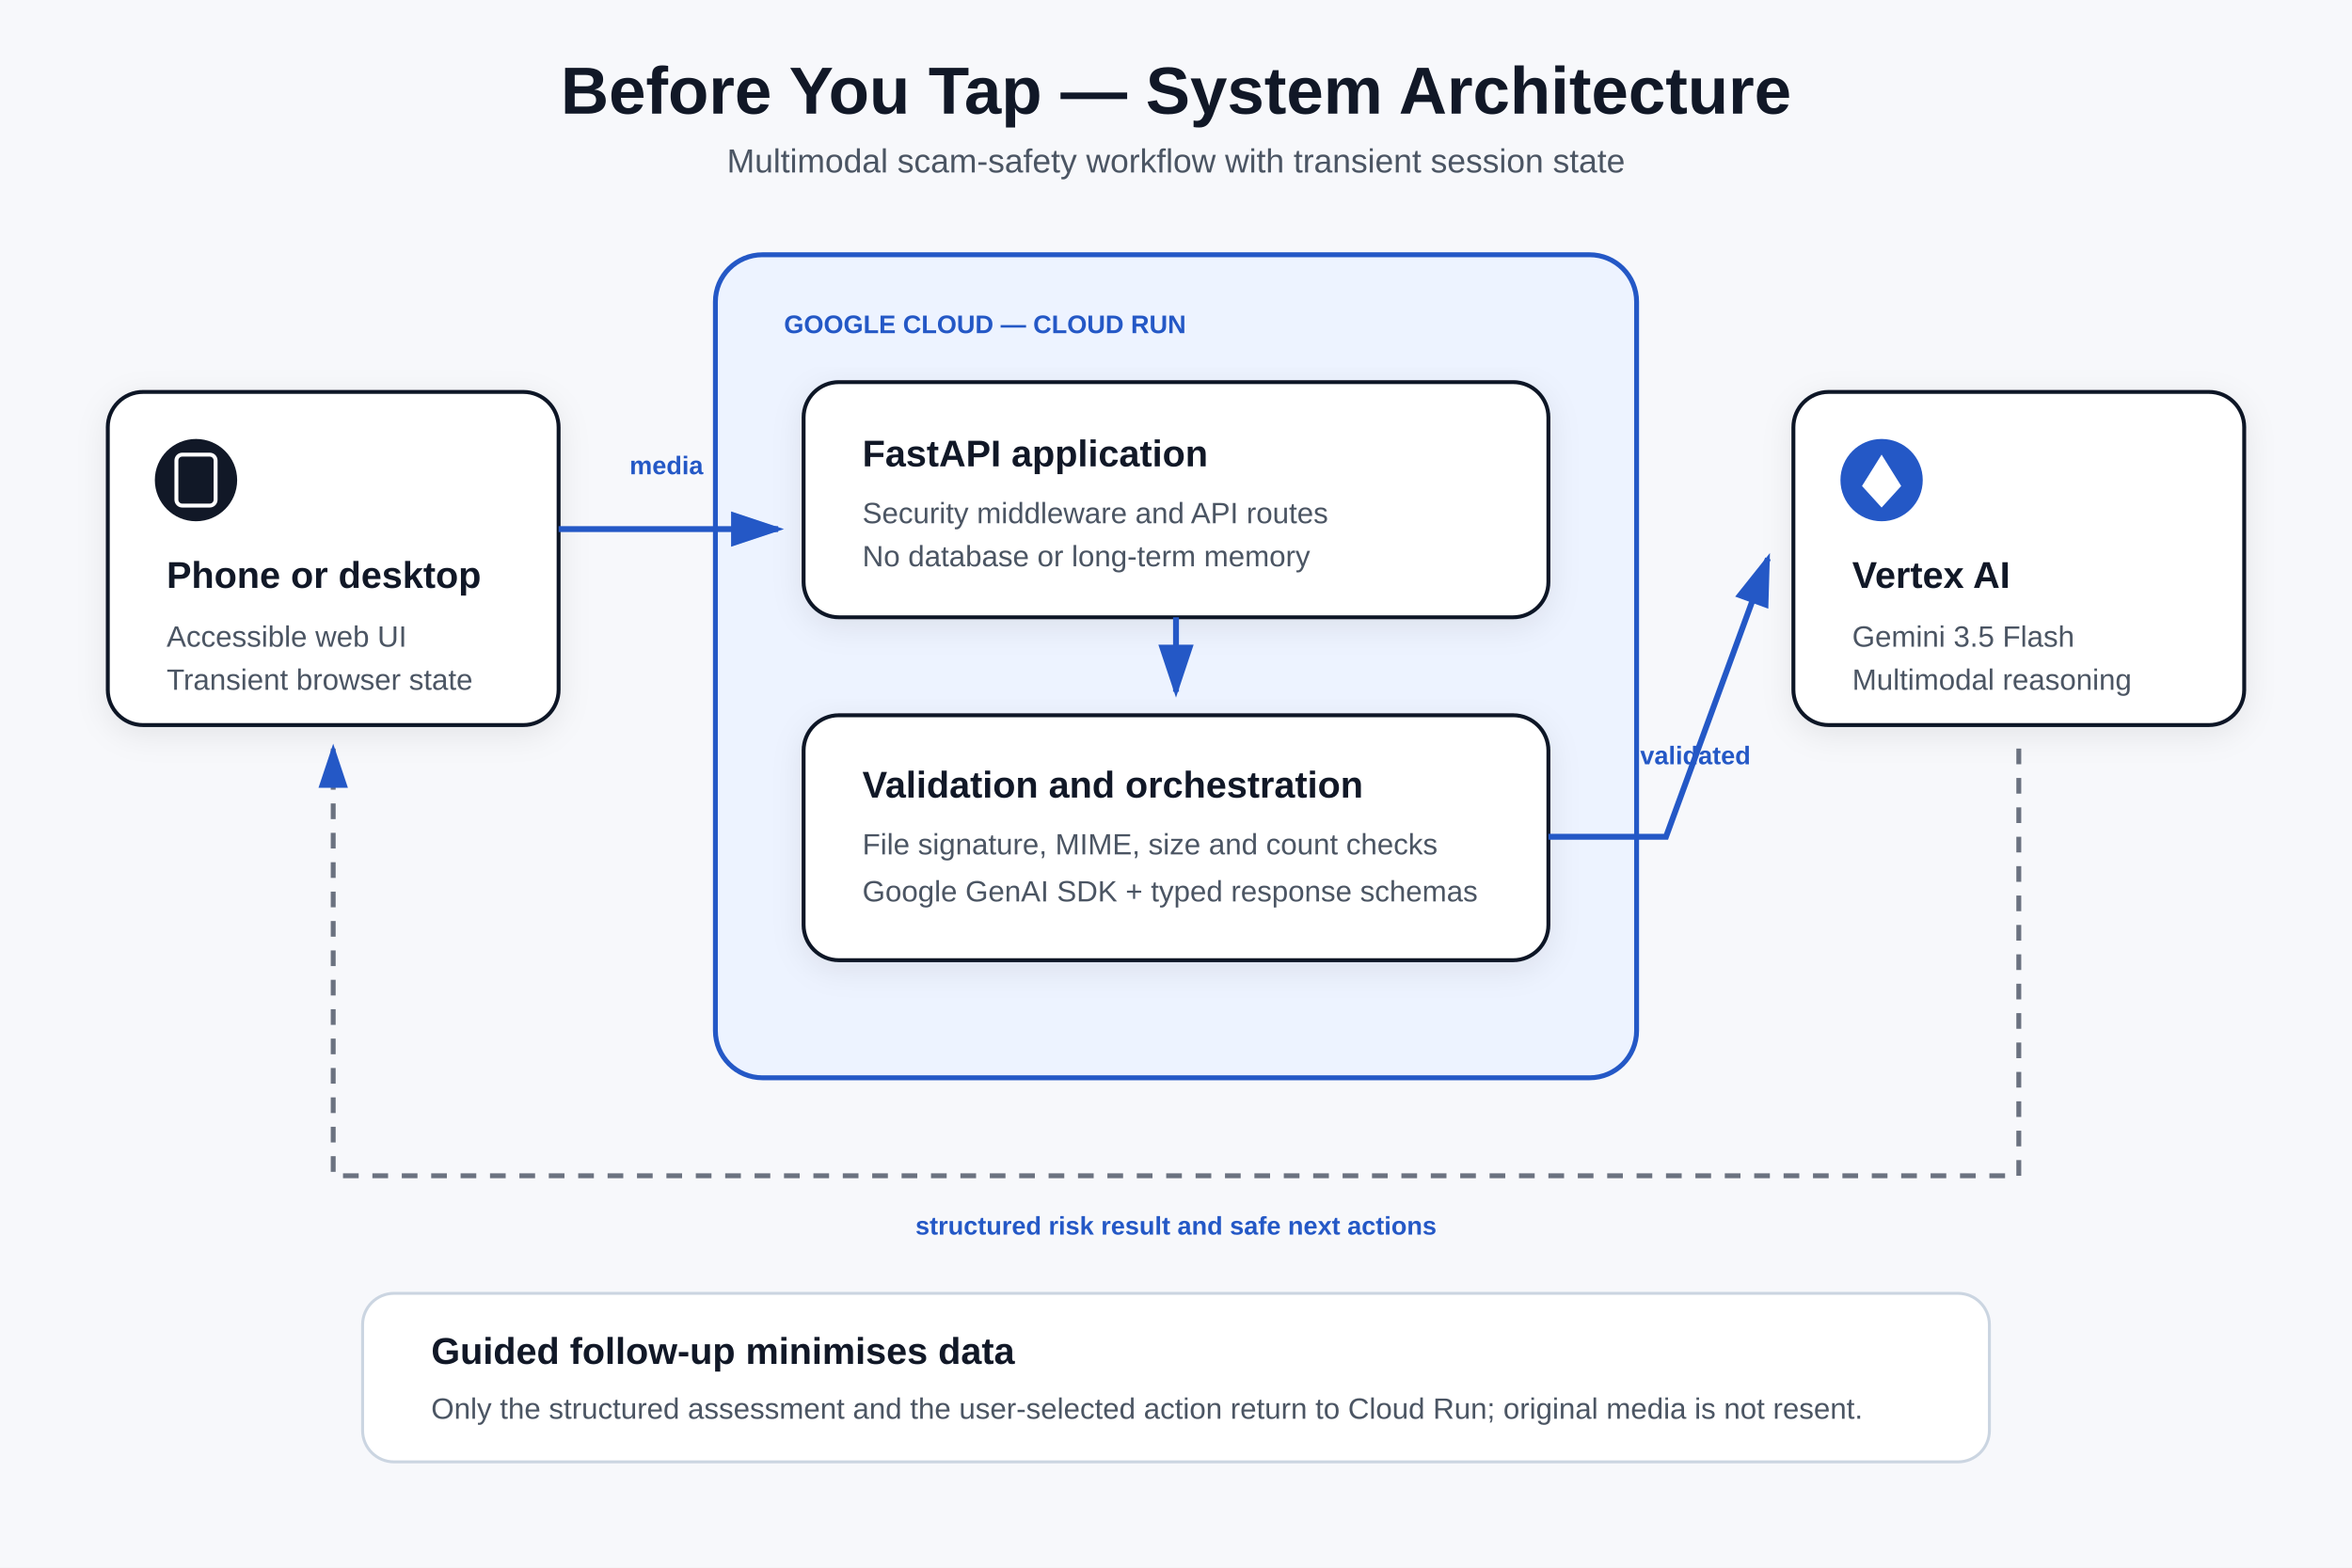
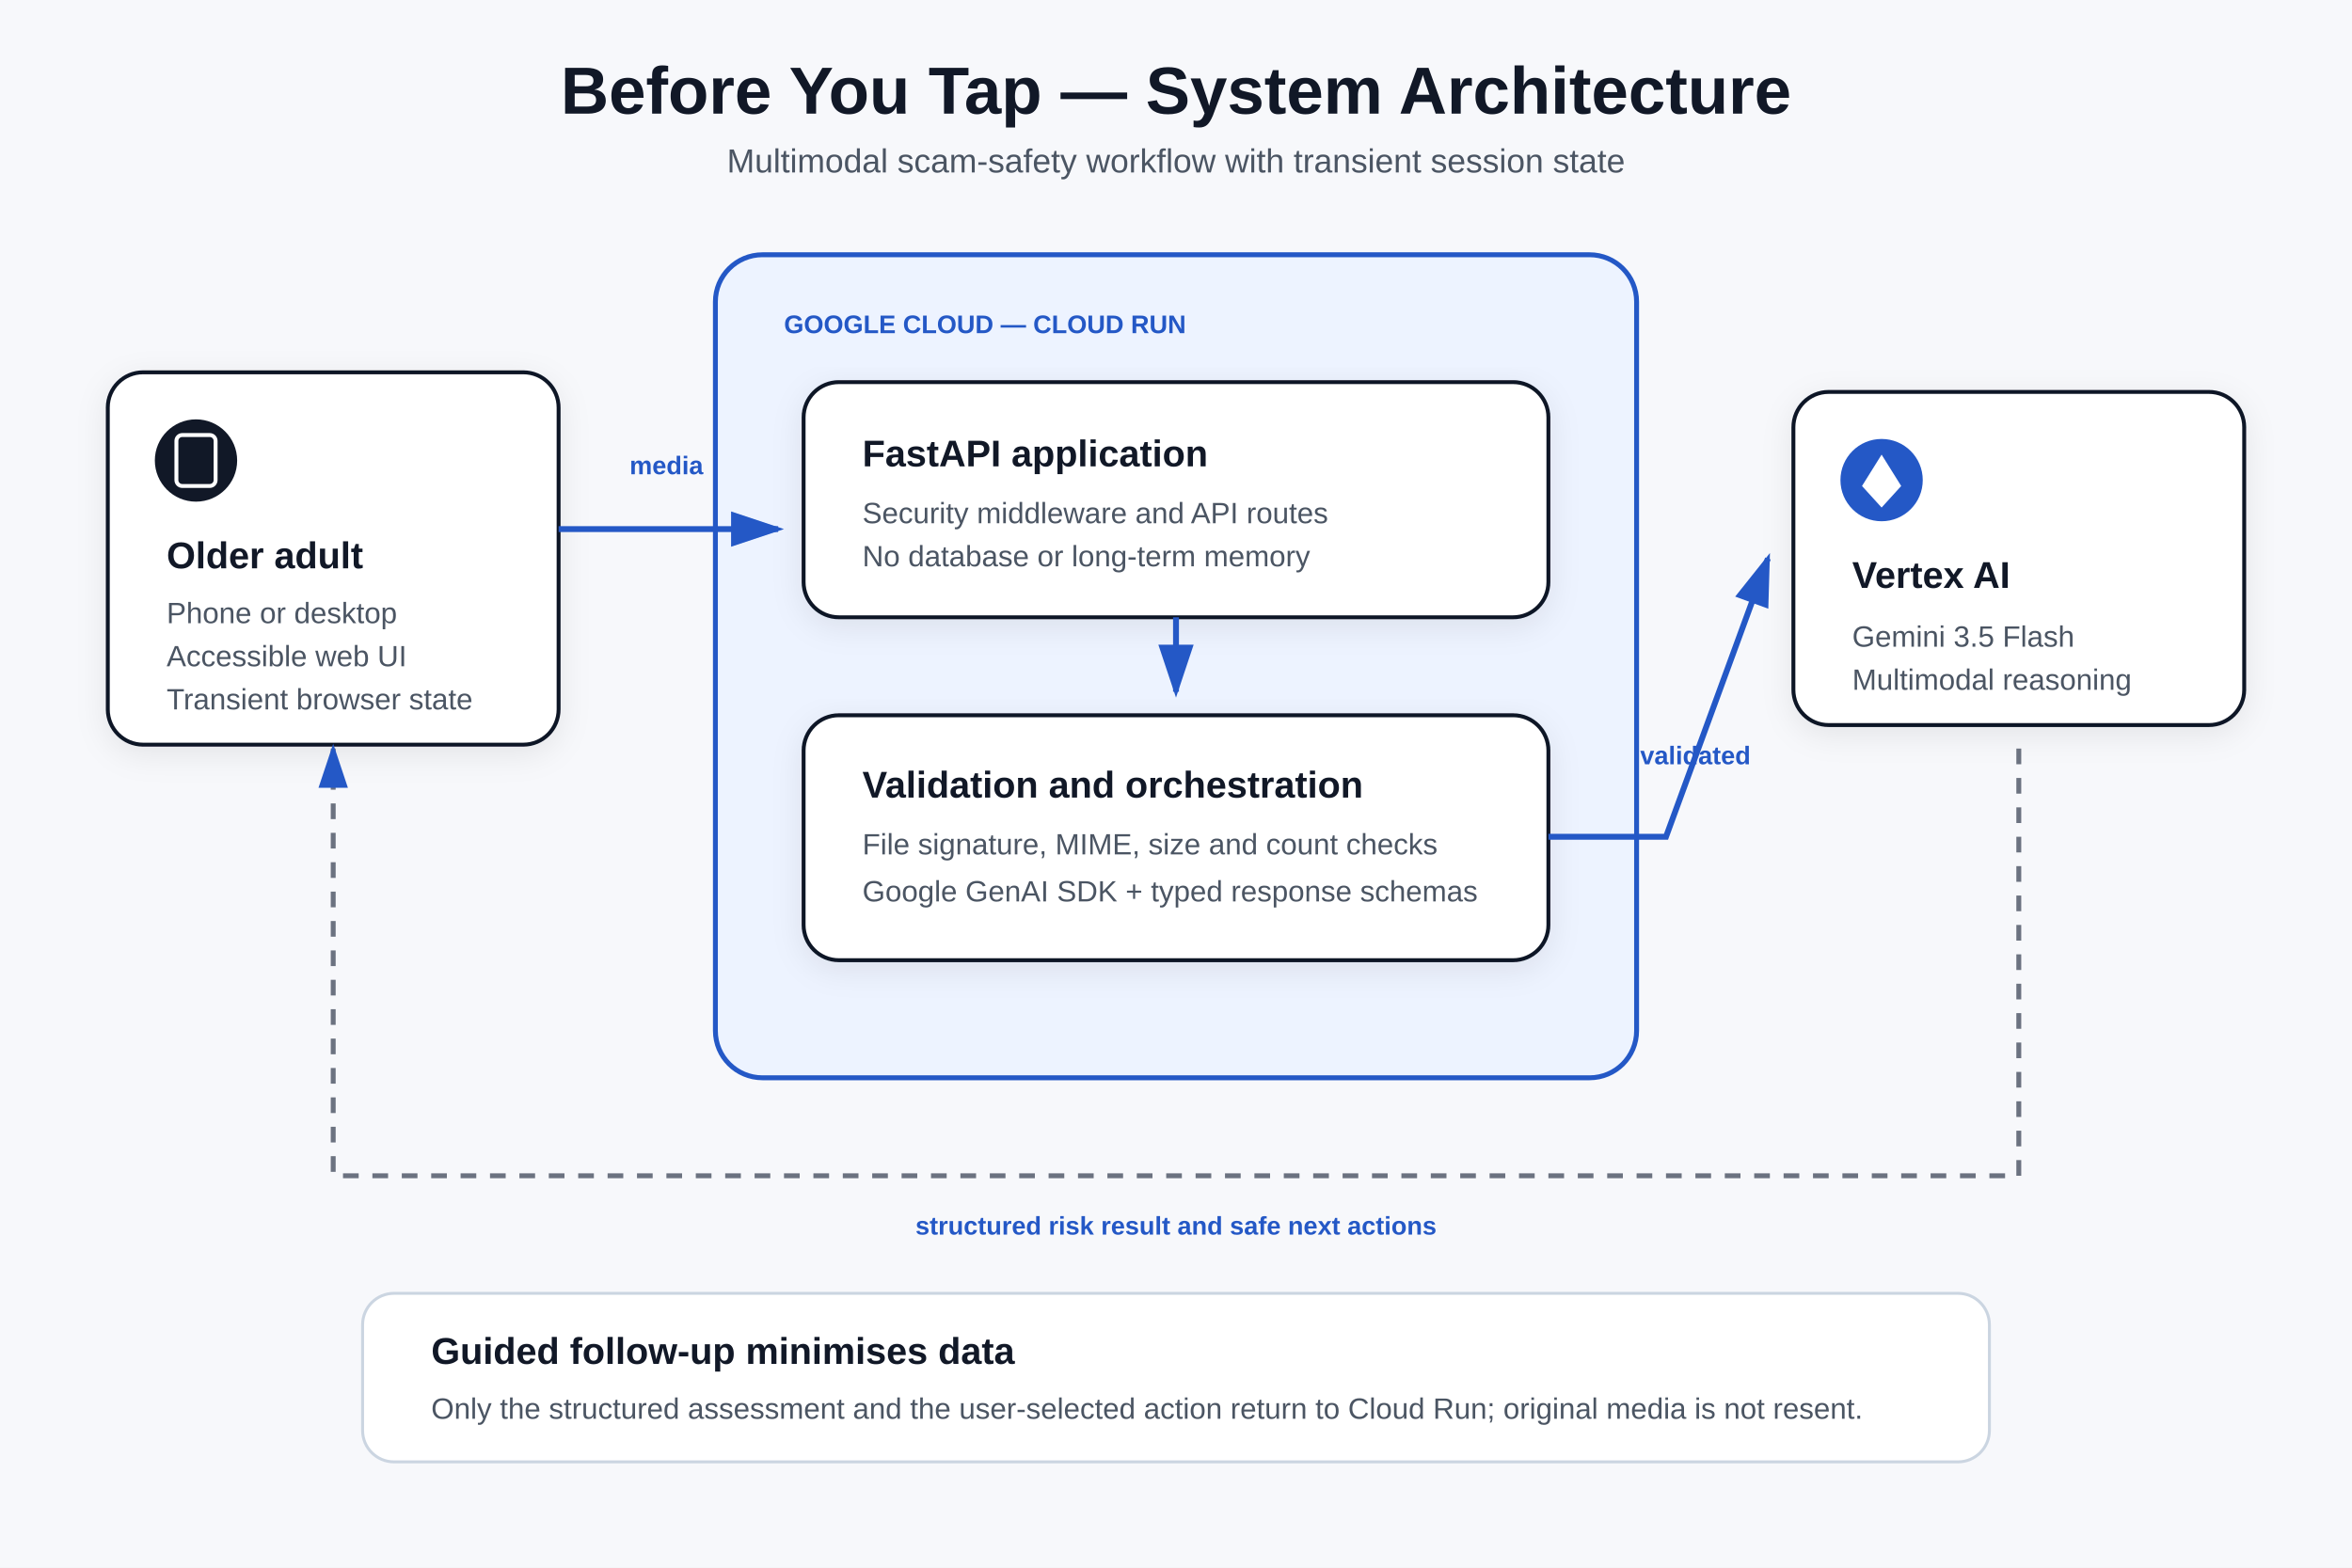
<svg xmlns="http://www.w3.org/2000/svg" width="1200" height="800" viewBox="0 0 1200 800" role="img" aria-labelledby="title desc">
  <defs>
    <marker id="arrow" markerWidth="10" markerHeight="10" refX="8" refY="3" orient="auto" markerUnits="strokeWidth">
      <path d="M0,0 L0,6 L9,3 z" fill="#2458c6" />
    </marker>
    <filter id="shadow" x="-10%" y="-10%" width="120%" height="130%">
      <feDropShadow dx="0" dy="4" stdDeviation="8" flood-color="#111827" flood-opacity="0.08" />
    </filter>
    <style>
      .title { font: 700 34px Arial, sans-serif; fill: #111827; }
      .subtitle { font: 400 17px Arial, sans-serif; fill: #4b5563; }
      .label { font: 700 19px Arial, sans-serif; fill: #111827; }
      .body { font: 400 15px Arial, sans-serif; fill: #4b5563; }
      .small { font: 600 13px Arial, sans-serif; fill: #2458c6; }
      .box { fill: #ffffff; stroke: #111827; stroke-width: 2; rx: 18; filter: url(#shadow); }
      .cloud { fill: #edf3ff; stroke: #2458c6; stroke-width: 2.5; rx: 24; }
      .arrow { stroke: #2458c6; stroke-width: 3; fill: none; marker-end: url(#arrow); }
      .return { stroke: #6b7280; stroke-width: 2.5; stroke-dasharray: 8 7; fill: none; marker-end: url(#arrow); }
    </style>
  </defs>
  <rect width="1200" height="800" fill="#f7f8fb" />
  <text class="title" x="600" y="58" text-anchor="middle">Before You Tap — System Architecture</text>
  <text class="subtitle" x="600" y="88" text-anchor="middle">Multimodal scam-safety workflow with transient session state</text>
-   <rect class="box" x="55" y="200" width="230" height="170" />
-   <circle cx="100" cy="245" r="21" fill="#111827" />
-   <rect x="90" y="232" width="20" height="26" rx="3" fill="none" stroke="#ffffff" stroke-width="2" />
-   <text class="label" x="85" y="300">Phone or desktop</text>
-   <text class="body" x="85" y="330">Accessible web UI</text>
-   <text class="body" x="85" y="352">Transient browser state</text>
+   <rect class="box" x="55" y="190" width="230" height="190" />
+   <circle cx="100" cy="235" r="21" fill="#111827" />
+   <rect x="90" y="222" width="20" height="26" rx="3" fill="none" stroke="#ffffff" stroke-width="2" />
+   <text class="label" x="85" y="290">Older adult</text>
+   <text class="body" x="85" y="318">Phone or desktop</text>
+   <text class="body" x="85" y="340">Accessible web UI</text>
+   <text class="body" x="85" y="362">Transient browser state</text>
  <rect class="cloud" x="365" y="130" width="470" height="420" />
  <text class="small" x="400" y="170">GOOGLE CLOUD — CLOUD RUN</text>
  <rect class="box" x="410" y="195" width="380" height="120" />
  <text class="label" x="440" y="238">FastAPI application</text>
  <text class="body" x="440" y="267">Security middleware and API routes</text>
  <text class="body" x="440" y="289">No database or long-term memory</text>
  <rect class="box" x="410" y="365" width="380" height="125" />
  <text class="label" x="440" y="407">Validation and orchestration</text>
  <text class="body" x="440" y="436">File signature, MIME, size and count checks</text>
  <text class="body" x="440" y="460">Google GenAI SDK + typed response schemas</text>
  <rect class="box" x="915" y="200" width="230" height="170" />
  <circle cx="960" cy="245" r="21" fill="#2458c6" />
  <path d="M950 248 L960 232 L970 248 L960 259 Z" fill="#ffffff" />
  <text class="label" x="945" y="300">Vertex AI</text>
  <text class="body" x="945" y="330">Gemini 3.5 Flash</text>
  <text class="body" x="945" y="352">Multimodal reasoning</text>
  <path class="arrow" d="M285 270 H397" />
  <text class="small" x="340" y="242" text-anchor="middle">media</text>
  <path class="arrow" d="M600 315 V353" />
  <path class="arrow" d="M790 427 H850 L902 285" />
  <text class="small" x="865" y="390" text-anchor="middle">validated</text>
  <path class="return" d="M1030 382 V600 H170 V382" />
  <text class="small" x="600" y="630" text-anchor="middle">structured risk result and safe next actions</text>
  <rect x="185" y="660" width="830" height="86" rx="16" fill="#ffffff" stroke="#cbd5e1" stroke-width="1.5" />
  <text class="label" x="220" y="696">Guided follow-up minimises data</text>
  <text class="body" x="220" y="724">Only the structured assessment and the user-selected action return to Cloud Run; original media is not resent.</text>
</svg>
